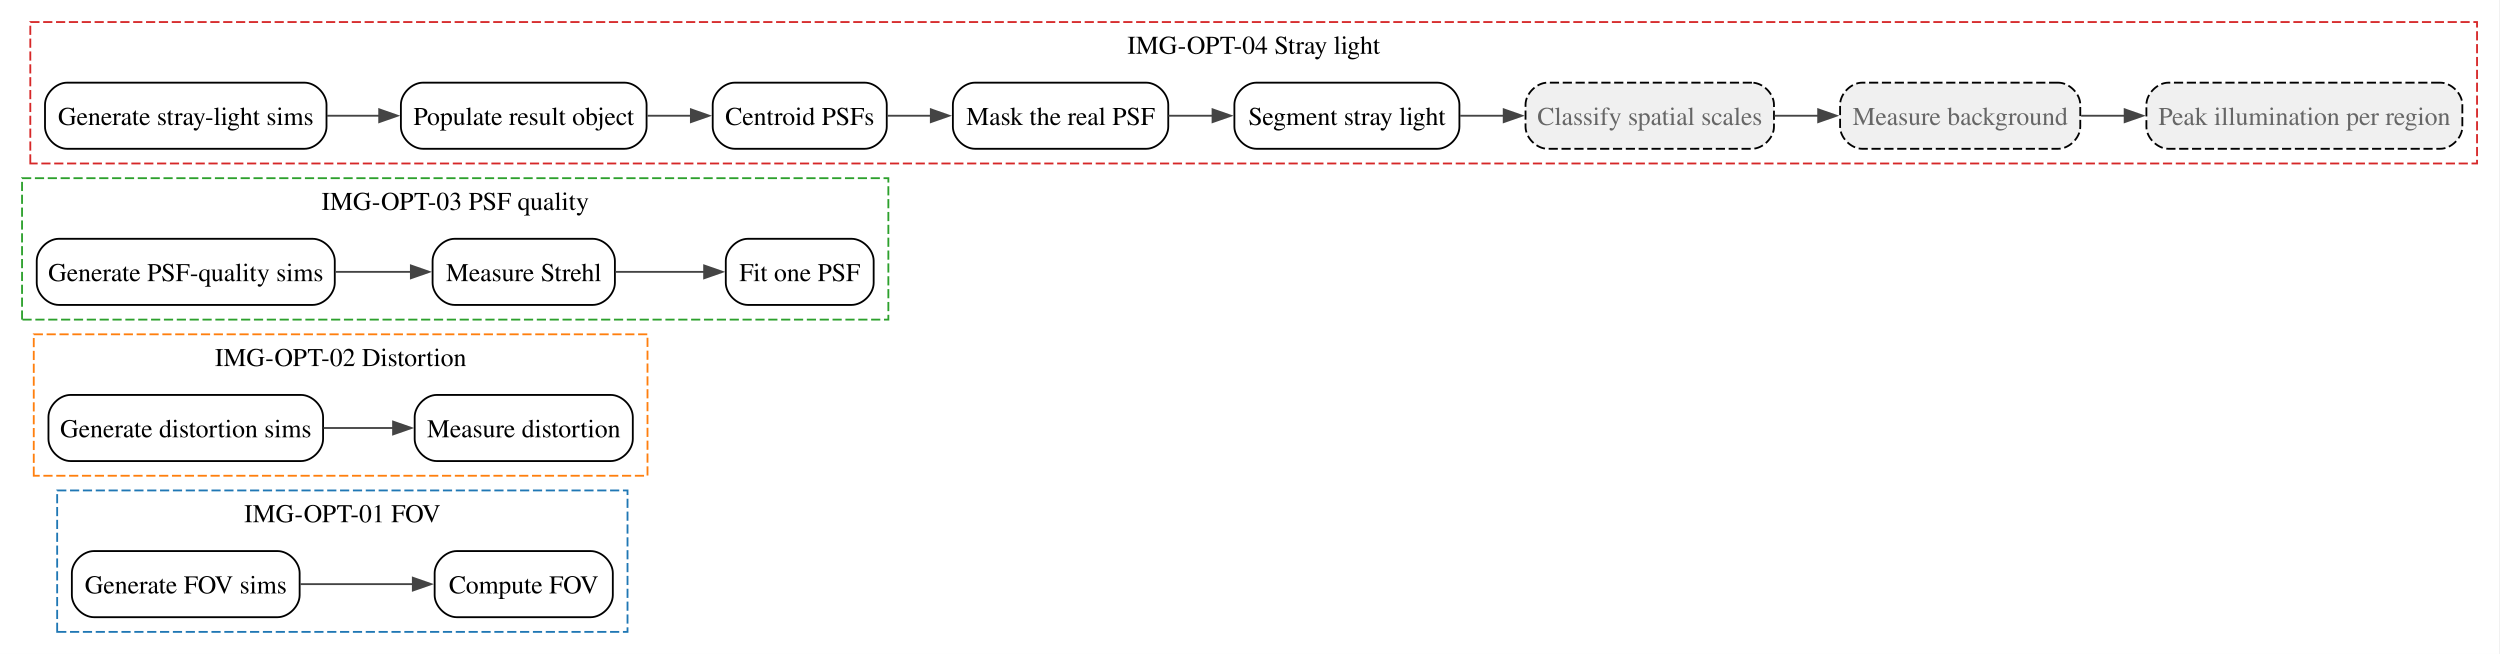
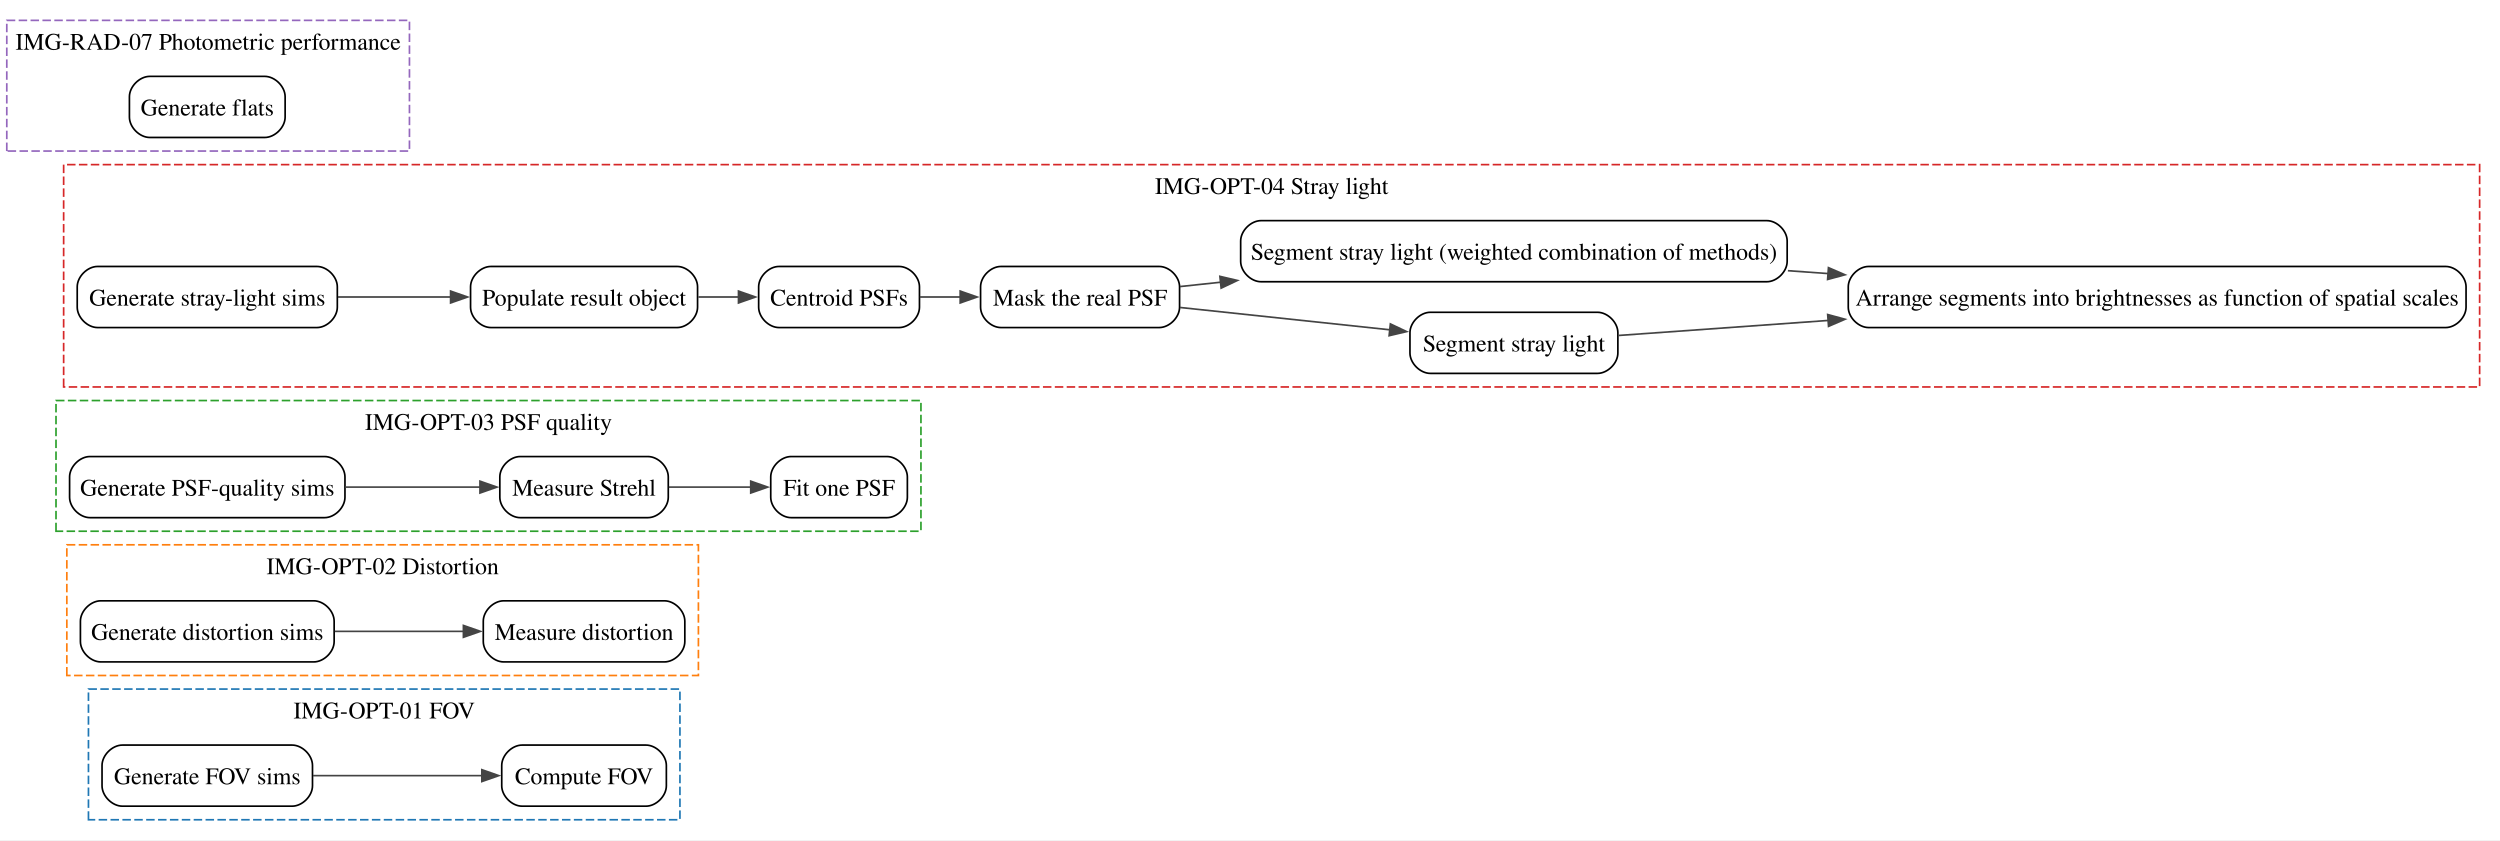
- <svg xmlns="http://www.w3.org/2000/svg" width="1361pt" height="356pt" viewBox="0.00 0.00 1361.00 356.00">
-   <g id="graph0" class="graph" transform="scale(1 1) rotate(0) translate(4 352)">
-     <polygon fill="white" stroke="none" points="-4,4 -4,-352 1356.5,-352 1356.5,4 -4,4" />
+ <svg xmlns="http://www.w3.org/2000/svg" width="1473pt" height="495pt" viewBox="0.00 0.00 1473.00 495.00">
+   <g id="graph0" class="graph" transform="scale(1 1) rotate(0) translate(4 491)">
+     <polygon fill="white" stroke="none" points="-4,4 -4,-491 1469,-491 1469,4 -4,4" />
    <g id="clust1" class="cluster">
-       <polygon fill="none" stroke="#1f77b4" stroke-dasharray="5,2" points="27.12,-8 27.12,-85 337.62,-85 337.62,-8 27.12,-8" />
-       <text xml:space="preserve" text-anchor="middle" x="182.38" y="-67.7" font-family="Times,serif" font-size="14.00">IMG-OPT-01 FOV</text>
+       <polygon fill="none" stroke="#1f77b4" stroke-dasharray="5,2" points="48.12,-8 48.12,-85 396.62,-85 396.62,-8 48.12,-8" />
+       <text xml:space="preserve" text-anchor="middle" x="222.38" y="-67.7" font-family="Times,serif" font-size="14.00">IMG-OPT-01 FOV</text>
    </g>
    <g id="clust2" class="cluster">
-       <polygon fill="none" stroke="#ff7f0e" stroke-dasharray="5,2" points="14.38,-93 14.38,-170 348.5,-170 348.5,-93 14.38,-93" />
-       <text xml:space="preserve" text-anchor="middle" x="181.44" y="-152.7" font-family="Times,serif" font-size="14.00">IMG-OPT-02 Distortion</text>
+       <polygon fill="none" stroke="#ff7f0e" stroke-dasharray="5,2" points="35.38,-93 35.38,-170 407.5,-170 407.5,-93 35.38,-93" />
+       <text xml:space="preserve" text-anchor="middle" x="221.44" y="-152.7" font-family="Times,serif" font-size="14.00">IMG-OPT-02 Distortion</text>
    </g>
    <g id="clust3" class="cluster">
-       <polygon fill="none" stroke="#2ca02c" stroke-dasharray="5,2" points="8,-178 8,-255 479.62,-255 479.62,-178 8,-178" />
-       <text xml:space="preserve" text-anchor="middle" x="243.81" y="-237.7" font-family="Times,serif" font-size="14.00">IMG-OPT-03 PSF quality</text>
+       <polygon fill="none" stroke="#2ca02c" stroke-dasharray="5,2" points="29,-178 29,-255 538.62,-255 538.62,-178 29,-178" />
+       <text xml:space="preserve" text-anchor="middle" x="283.81" y="-237.7" font-family="Times,serif" font-size="14.00">IMG-OPT-03 PSF quality</text>
    </g>
    <g id="clust4" class="cluster">
-       <polygon fill="none" stroke="#d62728" stroke-dasharray="5,2" points="12.5,-263 12.5,-340 1344.5,-340 1344.5,-263 12.5,-263" />
-       <text xml:space="preserve" text-anchor="middle" x="678.5" y="-322.7" font-family="Times,serif" font-size="14.00">IMG-OPT-04 Stray light</text>
+       <polygon fill="none" stroke="#d62728" stroke-dasharray="5,2" points="33.5,-263 33.5,-394 1457,-394 1457,-263 33.5,-263" />
+       <text xml:space="preserve" text-anchor="middle" x="745.25" y="-376.7" font-family="Times,serif" font-size="14.00">IMG-OPT-04 Stray light</text>
+     </g>
+     <g id="clust5" class="cluster">
+       <polygon fill="none" stroke="#9467bd" stroke-dasharray="5,2" points="0,-402 0,-479 237.25,-479 237.25,-402 0,-402" />
+       <text xml:space="preserve" text-anchor="middle" x="118.62" y="-461.7" font-family="Times,serif" font-size="14.00">IMG-RAD-07 Photometric performance</text>
    </g>
    <g id="node1" class="node">
-       <path fill="white" stroke="black" d="M147.12,-52C147.12,-52 47.12,-52 47.12,-52 41.12,-52 35.12,-46 35.12,-40 35.12,-40 35.12,-28 35.12,-28 35.12,-22 41.12,-16 47.12,-16 47.12,-16 147.12,-16 147.12,-16 153.12,-16 159.12,-22 159.12,-28 159.12,-28 159.12,-40 159.12,-40 159.12,-46 153.12,-52 147.12,-52" />
-       <text xml:space="preserve" text-anchor="middle" x="97.12" y="-28.95" font-family="Times,serif" font-size="14.00">Generate FOV sims</text>
+       <path fill="white" stroke="black" d="M168.12,-52C168.12,-52 68.12,-52 68.12,-52 62.12,-52 56.12,-46 56.12,-40 56.12,-40 56.12,-28 56.12,-28 56.12,-22 62.12,-16 68.12,-16 68.12,-16 168.12,-16 168.12,-16 174.12,-16 180.12,-22 180.12,-28 180.12,-28 180.12,-40 180.12,-40 180.12,-46 174.12,-52 168.12,-52" />
+       <text xml:space="preserve" text-anchor="middle" x="118.12" y="-28.95" font-family="Times,serif" font-size="14.00">Generate FOV sims</text>
    </g>
    <g id="node2" class="node">
-       <path fill="white" stroke="black" d="M317.62,-52C317.62,-52 244.62,-52 244.62,-52 238.62,-52 232.62,-46 232.62,-40 232.62,-40 232.62,-28 232.62,-28 232.62,-22 238.62,-16 244.62,-16 244.62,-16 317.62,-16 317.62,-16 323.62,-16 329.62,-22 329.62,-28 329.62,-28 329.62,-40 329.62,-40 329.62,-46 323.62,-52 317.62,-52" />
-       <text xml:space="preserve" text-anchor="middle" x="281.12" y="-28.95" font-family="Times,serif" font-size="14.00">Compute FOV</text>
+       <path fill="white" stroke="black" d="M376.62,-52C376.62,-52 303.62,-52 303.62,-52 297.62,-52 291.62,-46 291.62,-40 291.62,-40 291.62,-28 291.62,-28 291.62,-22 297.62,-16 303.62,-16 303.62,-16 376.62,-16 376.62,-16 382.62,-16 388.62,-22 388.62,-28 388.62,-28 388.62,-40 388.62,-40 388.62,-46 382.62,-52 376.62,-52" />
+       <text xml:space="preserve" text-anchor="middle" x="340.12" y="-28.95" font-family="Times,serif" font-size="14.00">Compute FOV</text>
    </g>
    <g id="edge1" class="edge">
-       <path fill="none" stroke="#444444" d="M159.49,-34C179.33,-34 201.28,-34 220.96,-34" />
-       <polygon fill="#444444" stroke="#444444" points="220.74,-37.5 230.74,-34 220.74,-30.5 220.74,-37.5" />
+       <path fill="none" stroke="#444444" d="M180.41,-34C211.52,-34 249.16,-34 279.97,-34" />
+       <polygon fill="#444444" stroke="#444444" points="279.9,-37.5 289.9,-34 279.9,-30.5 279.9,-37.5" />
    </g>
    <g id="node3" class="node">
-       <path fill="white" stroke="black" d="M159.88,-137C159.88,-137 34.37,-137 34.37,-137 28.37,-137 22.38,-131 22.38,-125 22.38,-125 22.38,-113 22.38,-113 22.38,-107 28.38,-101 34.38,-101 34.38,-101 159.88,-101 159.88,-101 165.88,-101 171.88,-107 171.88,-113 171.88,-113 171.88,-125 171.88,-125 171.88,-131 165.88,-137 159.88,-137" />
-       <text xml:space="preserve" text-anchor="middle" x="97.12" y="-113.95" font-family="Times,serif" font-size="14.00">Generate distortion sims</text>
+       <path fill="white" stroke="black" d="M180.88,-137C180.88,-137 55.37,-137 55.37,-137 49.37,-137 43.38,-131 43.38,-125 43.38,-125 43.38,-113 43.38,-113 43.38,-107 49.38,-101 55.38,-101 55.38,-101 180.88,-101 180.88,-101 186.88,-101 192.88,-107 192.88,-113 192.88,-113 192.88,-125 192.88,-125 192.88,-131 186.88,-137 180.88,-137" />
+       <text xml:space="preserve" text-anchor="middle" x="118.12" y="-113.95" font-family="Times,serif" font-size="14.00">Generate distortion sims</text>
    </g>
    <g id="node4" class="node">
-       <path fill="white" stroke="black" d="M328.5,-137C328.5,-137 233.75,-137 233.75,-137 227.75,-137 221.75,-131 221.75,-125 221.75,-125 221.75,-113 221.75,-113 221.75,-107 227.75,-101 233.75,-101 233.75,-101 328.5,-101 328.5,-101 334.5,-101 340.5,-107 340.5,-113 340.5,-113 340.5,-125 340.5,-125 340.5,-131 334.5,-137 328.5,-137" />
-       <text xml:space="preserve" text-anchor="middle" x="281.12" y="-113.95" font-family="Times,serif" font-size="14.00">Measure distortion</text>
+       <path fill="white" stroke="black" d="M387.5,-137C387.5,-137 292.75,-137 292.75,-137 286.75,-137 280.75,-131 280.75,-125 280.75,-125 280.75,-113 280.75,-113 280.75,-107 286.75,-101 292.75,-101 292.75,-101 387.5,-101 387.5,-101 393.5,-101 399.5,-107 399.5,-113 399.5,-113 399.5,-125 399.5,-125 399.5,-131 393.5,-137 387.5,-137" />
+       <text xml:space="preserve" text-anchor="middle" x="340.12" y="-113.95" font-family="Times,serif" font-size="14.00">Measure distortion</text>
    </g>
    <g id="edge2" class="edge">
-       <path fill="none" stroke="#444444" d="M172.15,-119C184.73,-119 197.77,-119 210.24,-119" />
-       <polygon fill="#444444" stroke="#444444" points="209.99,-122.5 219.99,-119 209.99,-115.5 209.99,-122.5" />
+       <path fill="none" stroke="#444444" d="M193.3,-119C217.85,-119 245.08,-119 269.29,-119" />
+       <polygon fill="#444444" stroke="#444444" points="269.04,-122.5 279.04,-119 269.04,-115.5 269.04,-122.5" />
    </g>
    <g id="node5" class="node">
-       <path fill="white" stroke="black" d="M166.25,-222C166.25,-222 28,-222 28,-222 22,-222 16,-216 16,-210 16,-210 16,-198 16,-198 16,-192 22,-186 28,-186 28,-186 166.25,-186 166.25,-186 172.25,-186 178.25,-192 178.25,-198 178.25,-198 178.25,-210 178.25,-210 178.25,-216 172.25,-222 166.25,-222" />
-       <text xml:space="preserve" text-anchor="middle" x="97.12" y="-198.95" font-family="Times,serif" font-size="14.00">Generate PSF-quality sims</text>
+       <path fill="white" stroke="black" d="M187.25,-222C187.25,-222 49,-222 49,-222 43,-222 37,-216 37,-210 37,-210 37,-198 37,-198 37,-192 43,-186 49,-186 49,-186 187.25,-186 187.25,-186 193.25,-186 199.25,-192 199.25,-198 199.25,-198 199.25,-210 199.25,-210 199.25,-216 193.25,-222 187.25,-222" />
+       <text xml:space="preserve" text-anchor="middle" x="118.12" y="-198.95" font-family="Times,serif" font-size="14.00">Generate PSF-quality sims</text>
+     </g>
+     <g id="node7" class="node">
+       <path fill="white" stroke="black" d="M377.75,-222C377.75,-222 302.5,-222 302.5,-222 296.5,-222 290.5,-216 290.5,-210 290.5,-210 290.5,-198 290.5,-198 290.5,-192 296.5,-186 302.5,-186 302.5,-186 377.75,-186 377.75,-186 383.75,-186 389.75,-192 389.75,-198 389.75,-198 389.75,-210 389.75,-210 389.75,-216 383.75,-222 377.75,-222" />
+       <text xml:space="preserve" text-anchor="middle" x="340.12" y="-198.95" font-family="Times,serif" font-size="14.00">Measure Strehl</text>
+     </g>
+     <g id="edge4" class="edge">
+       <path fill="none" stroke="#444444" d="M199.48,-204C225.76,-204 254.48,-204 279,-204" />
+       <polygon fill="#444444" stroke="#444444" points="278.8,-207.5 288.8,-204 278.8,-200.5 278.8,-207.5" />
    </g>
    <g id="node6" class="node">
-       <path fill="white" stroke="black" d="M318.75,-222C318.75,-222 243.5,-222 243.5,-222 237.5,-222 231.5,-216 231.5,-210 231.5,-210 231.5,-198 231.5,-198 231.5,-192 237.5,-186 243.5,-186 243.5,-186 318.75,-186 318.75,-186 324.75,-186 330.75,-192 330.75,-198 330.75,-198 330.75,-210 330.75,-210 330.75,-216 324.75,-222 318.75,-222" />
-       <text xml:space="preserve" text-anchor="middle" x="281.12" y="-198.95" font-family="Times,serif" font-size="14.00">Measure Strehl</text>
+       <path fill="white" stroke="black" d="M518.62,-222C518.62,-222 462.12,-222 462.12,-222 456.12,-222 450.12,-216 450.12,-210 450.12,-210 450.12,-198 450.12,-198 450.12,-192 456.12,-186 462.12,-186 462.12,-186 518.62,-186 518.62,-186 524.62,-186 530.62,-192 530.62,-198 530.62,-198 530.62,-210 530.62,-210 530.62,-216 524.62,-222 518.62,-222" />
+       <text xml:space="preserve" text-anchor="middle" x="490.38" y="-198.95" font-family="Times,serif" font-size="14.00">Fit one PSF</text>
    </g>
    <g id="edge3" class="edge">
-       <path fill="none" stroke="#444444" d="M178.75,-204C192.57,-204 206.72,-204 219.9,-204" />
-       <polygon fill="#444444" stroke="#444444" points="219.68,-207.5 229.68,-204 219.68,-200.5 219.68,-207.5" />
-     </g>
-     <g id="node7" class="node">
-       <path fill="white" stroke="black" d="M459.62,-222C459.62,-222 403.12,-222 403.12,-222 397.12,-222 391.12,-216 391.12,-210 391.12,-210 391.12,-198 391.12,-198 391.12,-192 397.12,-186 403.12,-186 403.12,-186 459.62,-186 459.62,-186 465.62,-186 471.62,-192 471.62,-198 471.62,-198 471.62,-210 471.62,-210 471.62,-216 465.62,-222 459.62,-222" />
-       <text xml:space="preserve" text-anchor="middle" x="431.38" y="-198.95" font-family="Times,serif" font-size="14.00">Fit one PSF</text>
-     </g>
-     <g id="edge4" class="edge">
-       <path fill="none" stroke="#444444" d="M331.08,-204C346.69,-204 363.99,-204 379.72,-204" />
-       <polygon fill="#444444" stroke="#444444" points="379.33,-207.5 389.33,-204 379.33,-200.5 379.33,-207.5" />
+       <path fill="none" stroke="#444444" d="M390.08,-204C405.69,-204 422.99,-204 438.72,-204" />
+       <polygon fill="#444444" stroke="#444444" points="438.33,-207.5 448.33,-204 438.33,-200.5 438.33,-207.5" />
    </g>
    <g id="node8" class="node">
-       <path fill="white" stroke="black" d="M161.75,-307C161.75,-307 32.5,-307 32.5,-307 26.5,-307 20.5,-301 20.5,-295 20.5,-295 20.5,-283 20.5,-283 20.5,-277 26.5,-271 32.5,-271 32.5,-271 161.75,-271 161.75,-271 167.75,-271 173.75,-277 173.75,-283 173.75,-283 173.75,-295 173.75,-295 173.75,-301 167.75,-307 161.75,-307" />
-       <text xml:space="preserve" text-anchor="middle" x="97.12" y="-283.95" font-family="Times,serif" font-size="14.00">Generate stray-light sims</text>
+       <path fill="white" stroke="black" d="M182.75,-334C182.75,-334 53.5,-334 53.5,-334 47.5,-334 41.5,-328 41.5,-322 41.5,-322 41.5,-310 41.5,-310 41.5,-304 47.5,-298 53.5,-298 53.5,-298 182.75,-298 182.75,-298 188.75,-298 194.75,-304 194.75,-310 194.75,-310 194.75,-322 194.75,-322 194.75,-328 188.75,-334 182.75,-334" />
+       <text xml:space="preserve" text-anchor="middle" x="118.12" y="-310.95" font-family="Times,serif" font-size="14.00">Generate stray-light sims</text>
    </g>
    <g id="node9" class="node">
-       <path fill="white" stroke="black" d="M336,-307C336,-307 226.25,-307 226.25,-307 220.25,-307 214.25,-301 214.25,-295 214.25,-295 214.25,-283 214.25,-283 214.25,-277 220.25,-271 226.25,-271 226.25,-271 336,-271 336,-271 342,-271 348,-277 348,-283 348,-283 348,-295 348,-295 348,-301 342,-307 336,-307" />
-       <text xml:space="preserve" text-anchor="middle" x="281.12" y="-283.95" font-family="Times,serif" font-size="14.00">Populate result object</text>
+       <path fill="white" stroke="black" d="M395,-334C395,-334 285.25,-334 285.25,-334 279.25,-334 273.25,-328 273.25,-322 273.25,-322 273.25,-310 273.25,-310 273.25,-304 279.25,-298 285.25,-298 285.25,-298 395,-298 395,-298 401,-298 407,-304 407,-310 407,-310 407,-322 407,-322 407,-328 401,-334 395,-334" />
+       <text xml:space="preserve" text-anchor="middle" x="340.12" y="-310.95" font-family="Times,serif" font-size="14.00">Populate result object</text>
    </g>
    <g id="edge5" class="edge">
-       <path fill="none" stroke="#444444" d="M173.99,-289C183.42,-289 193.08,-289 202.53,-289" />
-       <polygon fill="#444444" stroke="#444444" points="202.43,-292.5 212.43,-289 202.43,-285.5 202.43,-292.5" />
+       <path fill="none" stroke="#444444" d="M195.14,-316C216.62,-316 240.01,-316 261.58,-316" />
+       <polygon fill="#444444" stroke="#444444" points="261.49,-319.5 271.49,-316 261.49,-312.5 261.49,-319.5" />
+     </g>
+     <g id="node11" class="node">
+       <path fill="white" stroke="black" d="M525.75,-334C525.75,-334 455,-334 455,-334 449,-334 443,-328 443,-322 443,-322 443,-310 443,-310 443,-304 449,-298 455,-298 455,-298 525.75,-298 525.75,-298 531.75,-298 537.75,-304 537.75,-310 537.75,-310 537.75,-322 537.75,-322 537.75,-328 531.75,-334 525.75,-334" />
+       <text xml:space="preserve" text-anchor="middle" x="490.38" y="-310.95" font-family="Times,serif" font-size="14.00">Centroid PSFs</text>
+     </g>
+     <g id="edge8" class="edge">
+       <path fill="none" stroke="#444444" d="M407.45,-316C415.42,-316 423.52,-316 431.37,-316" />
+       <polygon fill="#444444" stroke="#444444" points="431.12,-319.5 441.12,-316 431.12,-312.5 431.12,-319.5" />
    </g>
    <g id="node10" class="node">
-       <path fill="white" stroke="black" d="M466.75,-307C466.75,-307 396,-307 396,-307 390,-307 384,-301 384,-295 384,-295 384,-283 384,-283 384,-277 390,-271 396,-271 396,-271 466.75,-271 466.75,-271 472.75,-271 478.75,-277 478.75,-283 478.75,-283 478.75,-295 478.75,-295 478.75,-301 472.75,-307 466.75,-307" />
-       <text xml:space="preserve" text-anchor="middle" x="431.38" y="-283.95" font-family="Times,serif" font-size="14.00">Centroid PSFs</text>
+       <path fill="white" stroke="black" d="M1437,-334C1437,-334 1097,-334 1097,-334 1091,-334 1085,-328 1085,-322 1085,-322 1085,-310 1085,-310 1085,-304 1091,-298 1097,-298 1097,-298 1437,-298 1437,-298 1443,-298 1449,-304 1449,-310 1449,-310 1449,-322 1449,-322 1449,-328 1443,-334 1437,-334" />
+       <text xml:space="preserve" text-anchor="middle" x="1267" y="-310.95" font-family="Times,serif" font-size="14.00">Arrange segments into brightnesses as function of spatial scales</text>
+     </g>
+     <g id="node14" class="node">
+       <path fill="white" stroke="black" d="M679,-334C679,-334 585.75,-334 585.75,-334 579.75,-334 573.75,-328 573.75,-322 573.75,-322 573.75,-310 573.75,-310 573.75,-304 579.75,-298 585.75,-298 585.75,-298 679,-298 679,-298 685,-298 691,-304 691,-310 691,-310 691,-322 691,-322 691,-328 685,-334 679,-334" />
+       <text xml:space="preserve" text-anchor="middle" x="632.38" y="-310.95" font-family="Times,serif" font-size="14.00">Mask the real PSF</text>
+     </g>
+     <g id="edge11" class="edge">
+       <path fill="none" stroke="#444444" d="M537.99,-316C545.67,-316 553.77,-316 561.86,-316" />
+       <polygon fill="#444444" stroke="#444444" points="561.74,-319.5 571.74,-316 561.74,-312.5 561.74,-319.5" />
+     </g>
+     <g id="node12" class="node">
+       <path fill="white" stroke="black" d="M937.25,-307C937.25,-307 838.75,-307 838.75,-307 832.75,-307 826.75,-301 826.75,-295 826.75,-295 826.75,-283 826.75,-283 826.75,-277 832.75,-271 838.75,-271 838.75,-271 937.25,-271 937.25,-271 943.25,-271 949.25,-277 949.25,-283 949.25,-283 949.25,-295 949.25,-295 949.25,-301 943.25,-307 937.25,-307" />
+       <text xml:space="preserve" text-anchor="middle" x="888" y="-283.95" font-family="Times,serif" font-size="14.00">Segment stray light</text>
    </g>
    <g id="edge6" class="edge">
-       <path fill="none" stroke="#444444" d="M348.45,-289C356.42,-289 364.52,-289 372.37,-289" />
-       <polygon fill="#444444" stroke="#444444" points="372.12,-292.5 382.12,-289 372.12,-285.5 372.12,-292.5" />
+       <path fill="none" stroke="#444444" d="M949.57,-293.34C983.63,-295.78 1028.24,-298.97 1073.18,-302.19" />
+       <polygon fill="#444444" stroke="#444444" points="1072.87,-305.68 1083.09,-302.9 1073.37,-298.7 1072.87,-305.68" />
    </g>
-     <g id="node11" class="node">
-       <path fill="white" stroke="black" d="M620,-307C620,-307 526.75,-307 526.75,-307 520.75,-307 514.75,-301 514.75,-295 514.75,-295 514.75,-283 514.75,-283 514.75,-277 520.75,-271 526.75,-271 526.75,-271 620,-271 620,-271 626,-271 632,-277 632,-283 632,-283 632,-295 632,-295 632,-301 626,-307 620,-307" />
-       <text xml:space="preserve" text-anchor="middle" x="573.38" y="-283.95" font-family="Times,serif" font-size="14.00">Mask the real PSF</text>
+     <g id="node13" class="node">
+       <path fill="white" stroke="black" d="M1037,-361C1037,-361 739,-361 739,-361 733,-361 727,-355 727,-349 727,-349 727,-337 727,-337 727,-331 733,-325 739,-325 739,-325 1037,-325 1037,-325 1043,-325 1049,-331 1049,-337 1049,-337 1049,-349 1049,-349 1049,-355 1043,-361 1037,-361" />
+       <text xml:space="preserve" text-anchor="middle" x="888" y="-337.95" font-family="Times,serif" font-size="14.00">Segment stray light (weighted combination of methods)</text>
    </g>
    <g id="edge7" class="edge">
-       <path fill="none" stroke="#444444" d="M478.99,-289C486.67,-289 494.77,-289 502.86,-289" />
-       <polygon fill="#444444" stroke="#444444" points="502.74,-292.5 512.74,-289 502.74,-285.5 502.74,-292.5" />
-     </g>
-     <g id="node12" class="node">
-       <path fill="white" stroke="black" d="M778.5,-307C778.5,-307 680,-307 680,-307 674,-307 668,-301 668,-295 668,-295 668,-283 668,-283 668,-277 674,-271 680,-271 680,-271 778.5,-271 778.5,-271 784.5,-271 790.5,-277 790.5,-283 790.5,-283 790.5,-295 790.5,-295 790.5,-301 784.5,-307 778.5,-307" />
-       <text xml:space="preserve" text-anchor="middle" x="729.25" y="-283.95" font-family="Times,serif" font-size="14.00">Segment stray light</text>
-     </g>
-     <g id="edge8" class="edge">
-       <path fill="none" stroke="#444444" d="M632.11,-289C639.99,-289 648.16,-289 656.26,-289" />
-       <polygon fill="#444444" stroke="#444444" points="656.11,-292.5 666.11,-289 656.11,-285.5 656.11,-292.5" />
-     </g>
-     <g id="node13" class="node">
-       <path fill="#f0f0f0" stroke="black" stroke-dasharray="5,2" d="M949.75,-307C949.75,-307 838.5,-307 838.5,-307 832.5,-307 826.5,-301 826.5,-295 826.5,-295 826.5,-283 826.5,-283 826.5,-277 832.5,-271 838.5,-271 838.5,-271 949.75,-271 949.75,-271 955.75,-271 961.75,-277 961.75,-283 961.75,-283 961.75,-295 961.75,-295 961.75,-301 955.75,-307 949.75,-307" />
-       <text xml:space="preserve" text-anchor="middle" x="894.12" y="-283.95" font-family="Times,serif" font-size="14.00" fill="#666666">Classify spatial scales</text>
+       <path fill="none" stroke="#444444" d="M1049.43,-331.51C1057.33,-330.94 1065.3,-330.37 1073.27,-329.8" />
+       <polygon fill="#444444" stroke="#444444" points="1073.32,-333.31 1083.05,-329.1 1072.82,-326.33 1073.32,-333.31" />
    </g>
    <g id="edge9" class="edge">
-       <path fill="none" stroke="#444444" d="M790.9,-289C798.71,-289 806.79,-289 814.83,-289" />
-       <polygon fill="#444444" stroke="#444444" points="814.62,-292.5 824.62,-289 814.62,-285.5 814.62,-292.5" />
-     </g>
-     <g id="node14" class="node">
-       <path fill="#f0f0f0" stroke="black" stroke-dasharray="5,2" d="M1116.5,-307C1116.5,-307 1009.75,-307 1009.75,-307 1003.75,-307 997.75,-301 997.75,-295 997.75,-295 997.75,-283 997.75,-283 997.75,-277 1003.75,-271 1009.75,-271 1009.75,-271 1116.5,-271 1116.5,-271 1122.5,-271 1128.5,-277 1128.5,-283 1128.5,-283 1128.5,-295 1128.5,-295 1128.5,-301 1122.5,-307 1116.5,-307" />
-       <text xml:space="preserve" text-anchor="middle" x="1063.12" y="-283.95" font-family="Times,serif" font-size="14.00" fill="#666666">Measure background</text>
+       <path fill="none" stroke="#444444" d="M691.24,-309.84C727.97,-305.93 775.78,-300.84 814.96,-296.67" />
+       <polygon fill="#444444" stroke="#444444" points="815.21,-300.16 824.78,-295.62 814.47,-293.2 815.21,-300.16" />
    </g>
    <g id="edge10" class="edge">
-       <path fill="none" stroke="#444444" d="M962.09,-289C969.89,-289 977.9,-289 985.81,-289" />
-       <polygon fill="#444444" stroke="#444444" points="985.81,-292.5 995.81,-289 985.81,-285.5 985.81,-292.5" />
+       <path fill="none" stroke="#444444" d="M691.24,-322.16C698.87,-322.97 706.97,-323.83 715.37,-324.73" />
+       <polygon fill="#444444" stroke="#444444" points="714.76,-328.18 725.07,-325.76 715.5,-321.22 714.76,-328.18" />
    </g>
    <g id="node15" class="node">
-       <path fill="#f0f0f0" stroke="black" stroke-dasharray="5,2" d="M1324.5,-307C1324.5,-307 1176.5,-307 1176.5,-307 1170.5,-307 1164.5,-301 1164.5,-295 1164.5,-295 1164.5,-283 1164.5,-283 1164.5,-277 1170.5,-271 1176.5,-271 1176.5,-271 1324.5,-271 1324.5,-271 1330.5,-271 1336.5,-277 1336.5,-283 1336.5,-283 1336.5,-295 1336.5,-295 1336.5,-301 1330.5,-307 1324.5,-307" />
-       <text xml:space="preserve" text-anchor="middle" x="1250.5" y="-283.95" font-family="Times,serif" font-size="14.00" fill="#666666">Peak illumination per region</text>
-     </g>
-     <g id="edge11" class="edge">
-       <path fill="none" stroke="#444444" d="M1128.96,-289C1136.7,-289 1144.72,-289 1152.78,-289" />
-       <polygon fill="#444444" stroke="#444444" points="1152.66,-292.5 1162.66,-289 1152.66,-285.5 1152.66,-292.5" />
+       <path fill="white" stroke="black" d="M152,-446C152,-446 84.25,-446 84.25,-446 78.25,-446 72.25,-440 72.25,-434 72.25,-434 72.25,-422 72.25,-422 72.25,-416 78.25,-410 84.25,-410 84.25,-410 152,-410 152,-410 158,-410 164,-416 164,-422 164,-422 164,-434 164,-434 164,-440 158,-446 152,-446" />
+       <text xml:space="preserve" text-anchor="middle" x="118.12" y="-422.95" font-family="Times,serif" font-size="14.00">Generate flats</text>
    </g>
  </g>
</svg>
